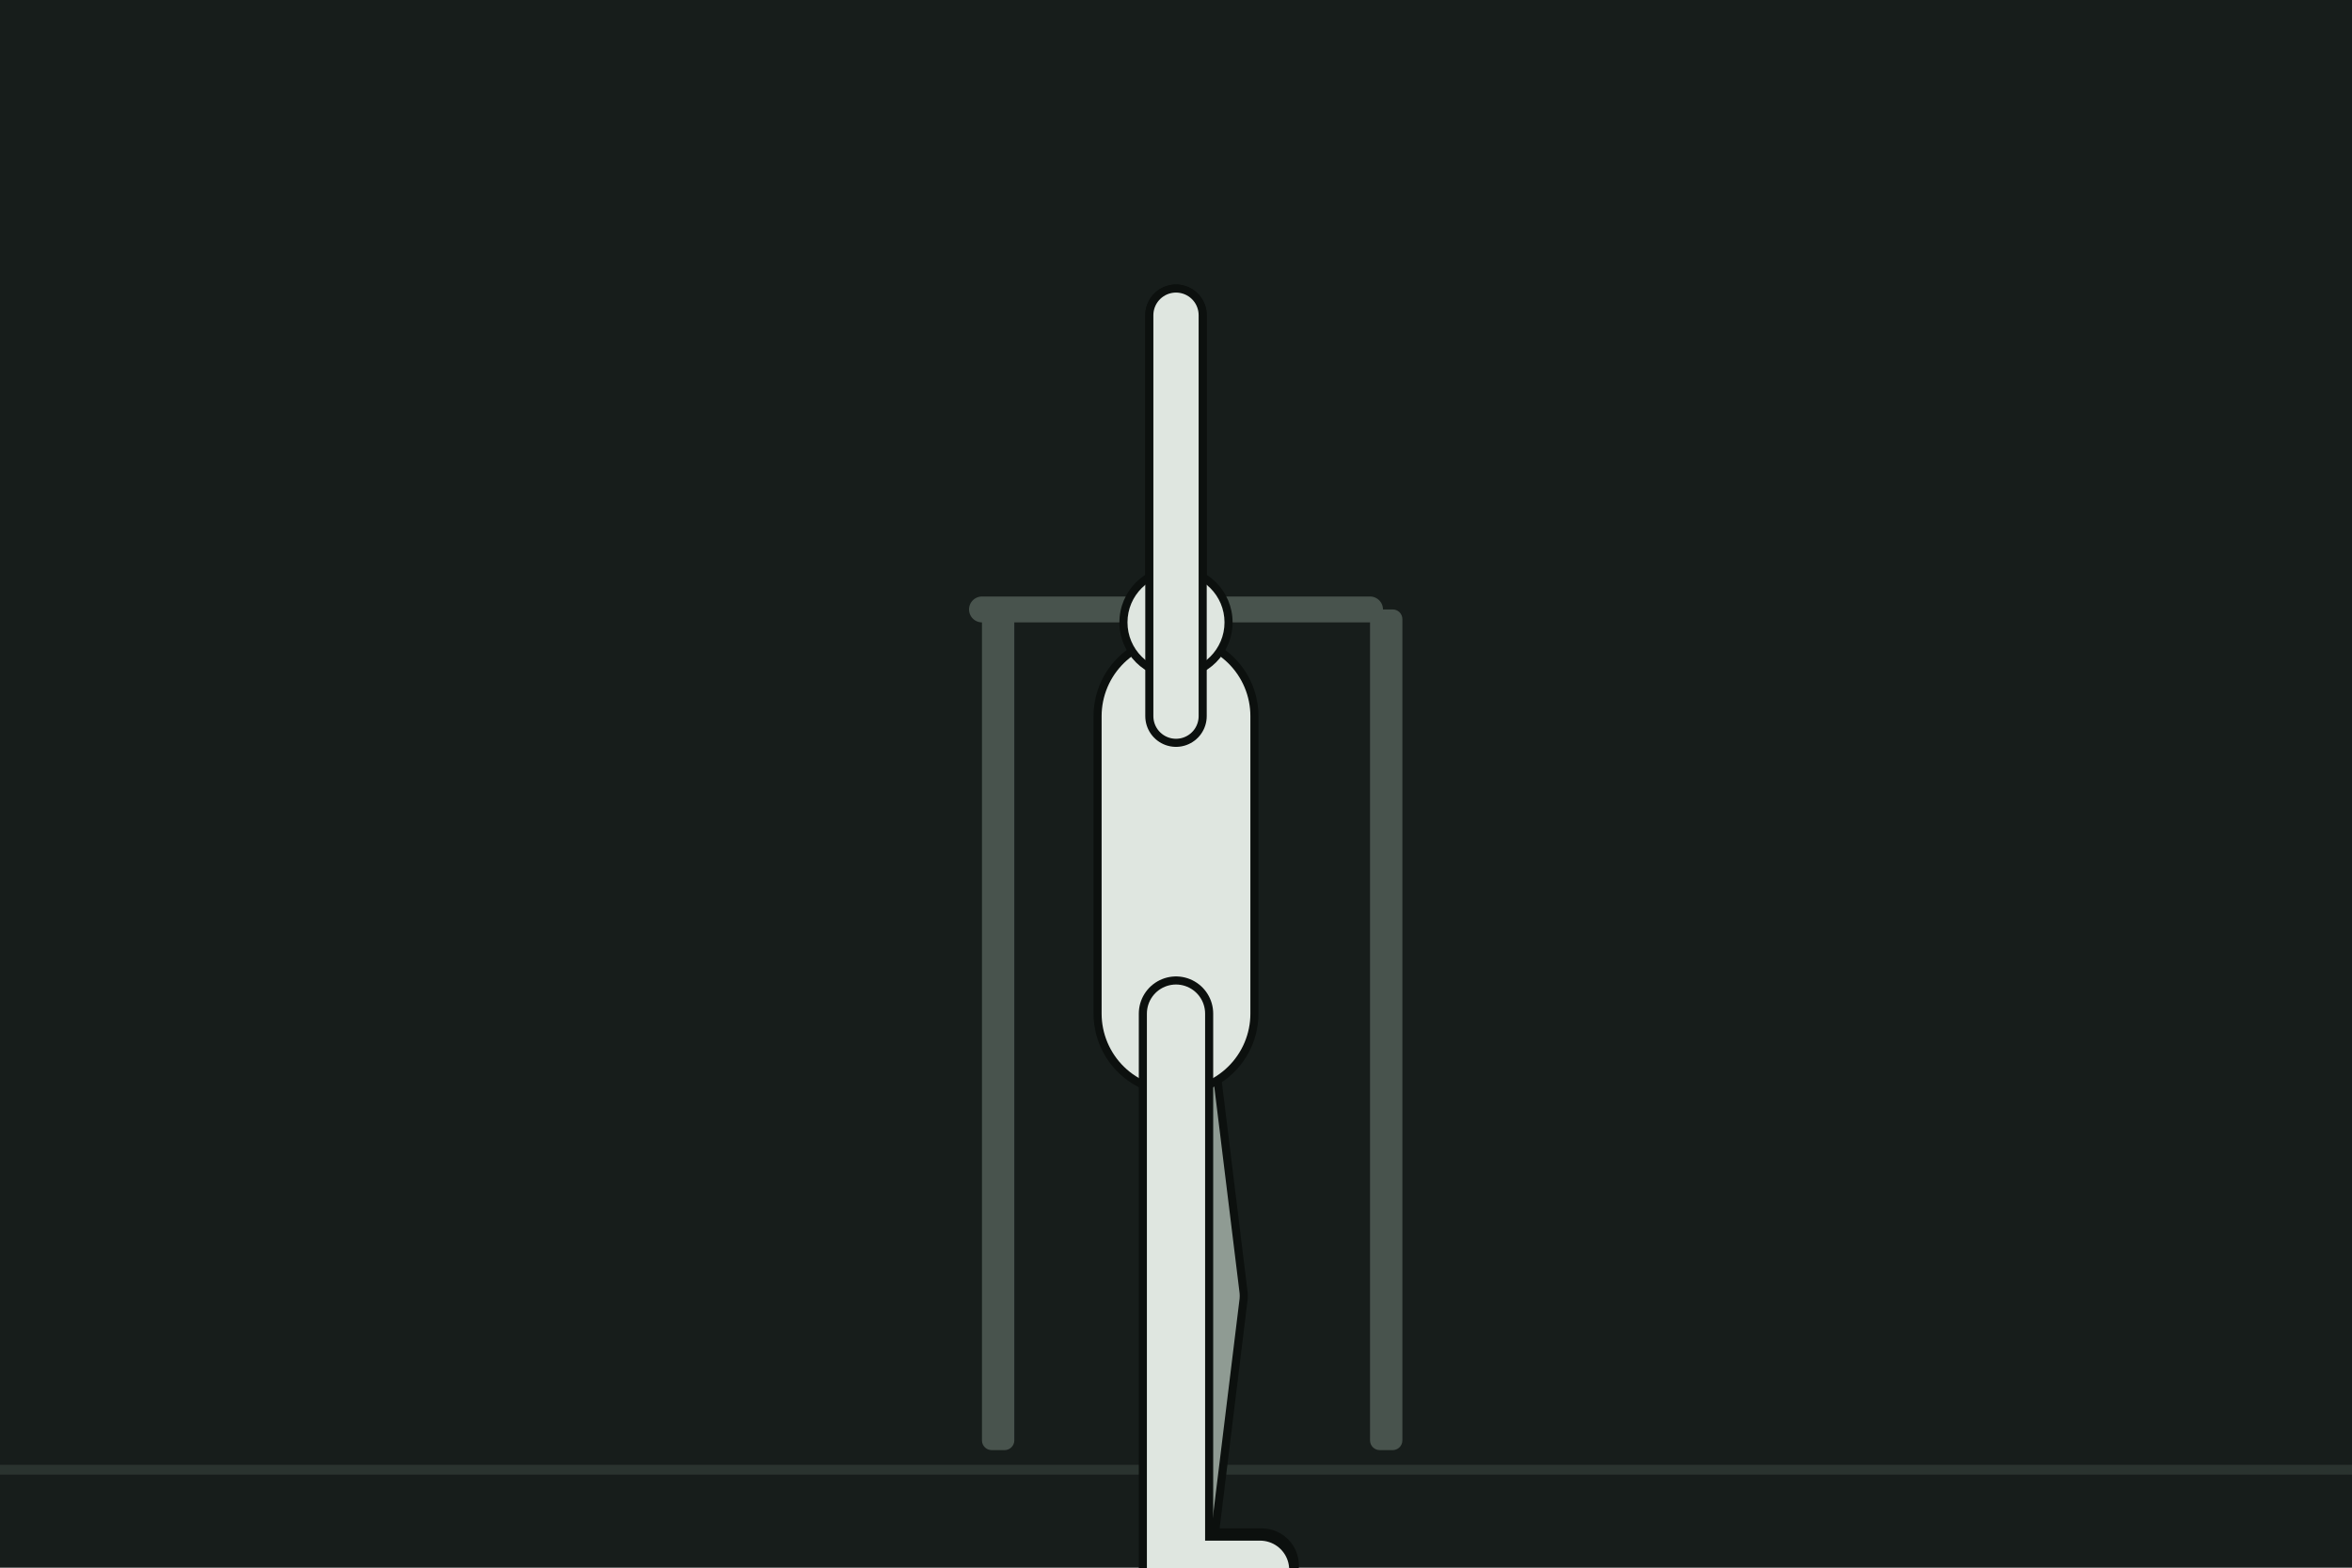
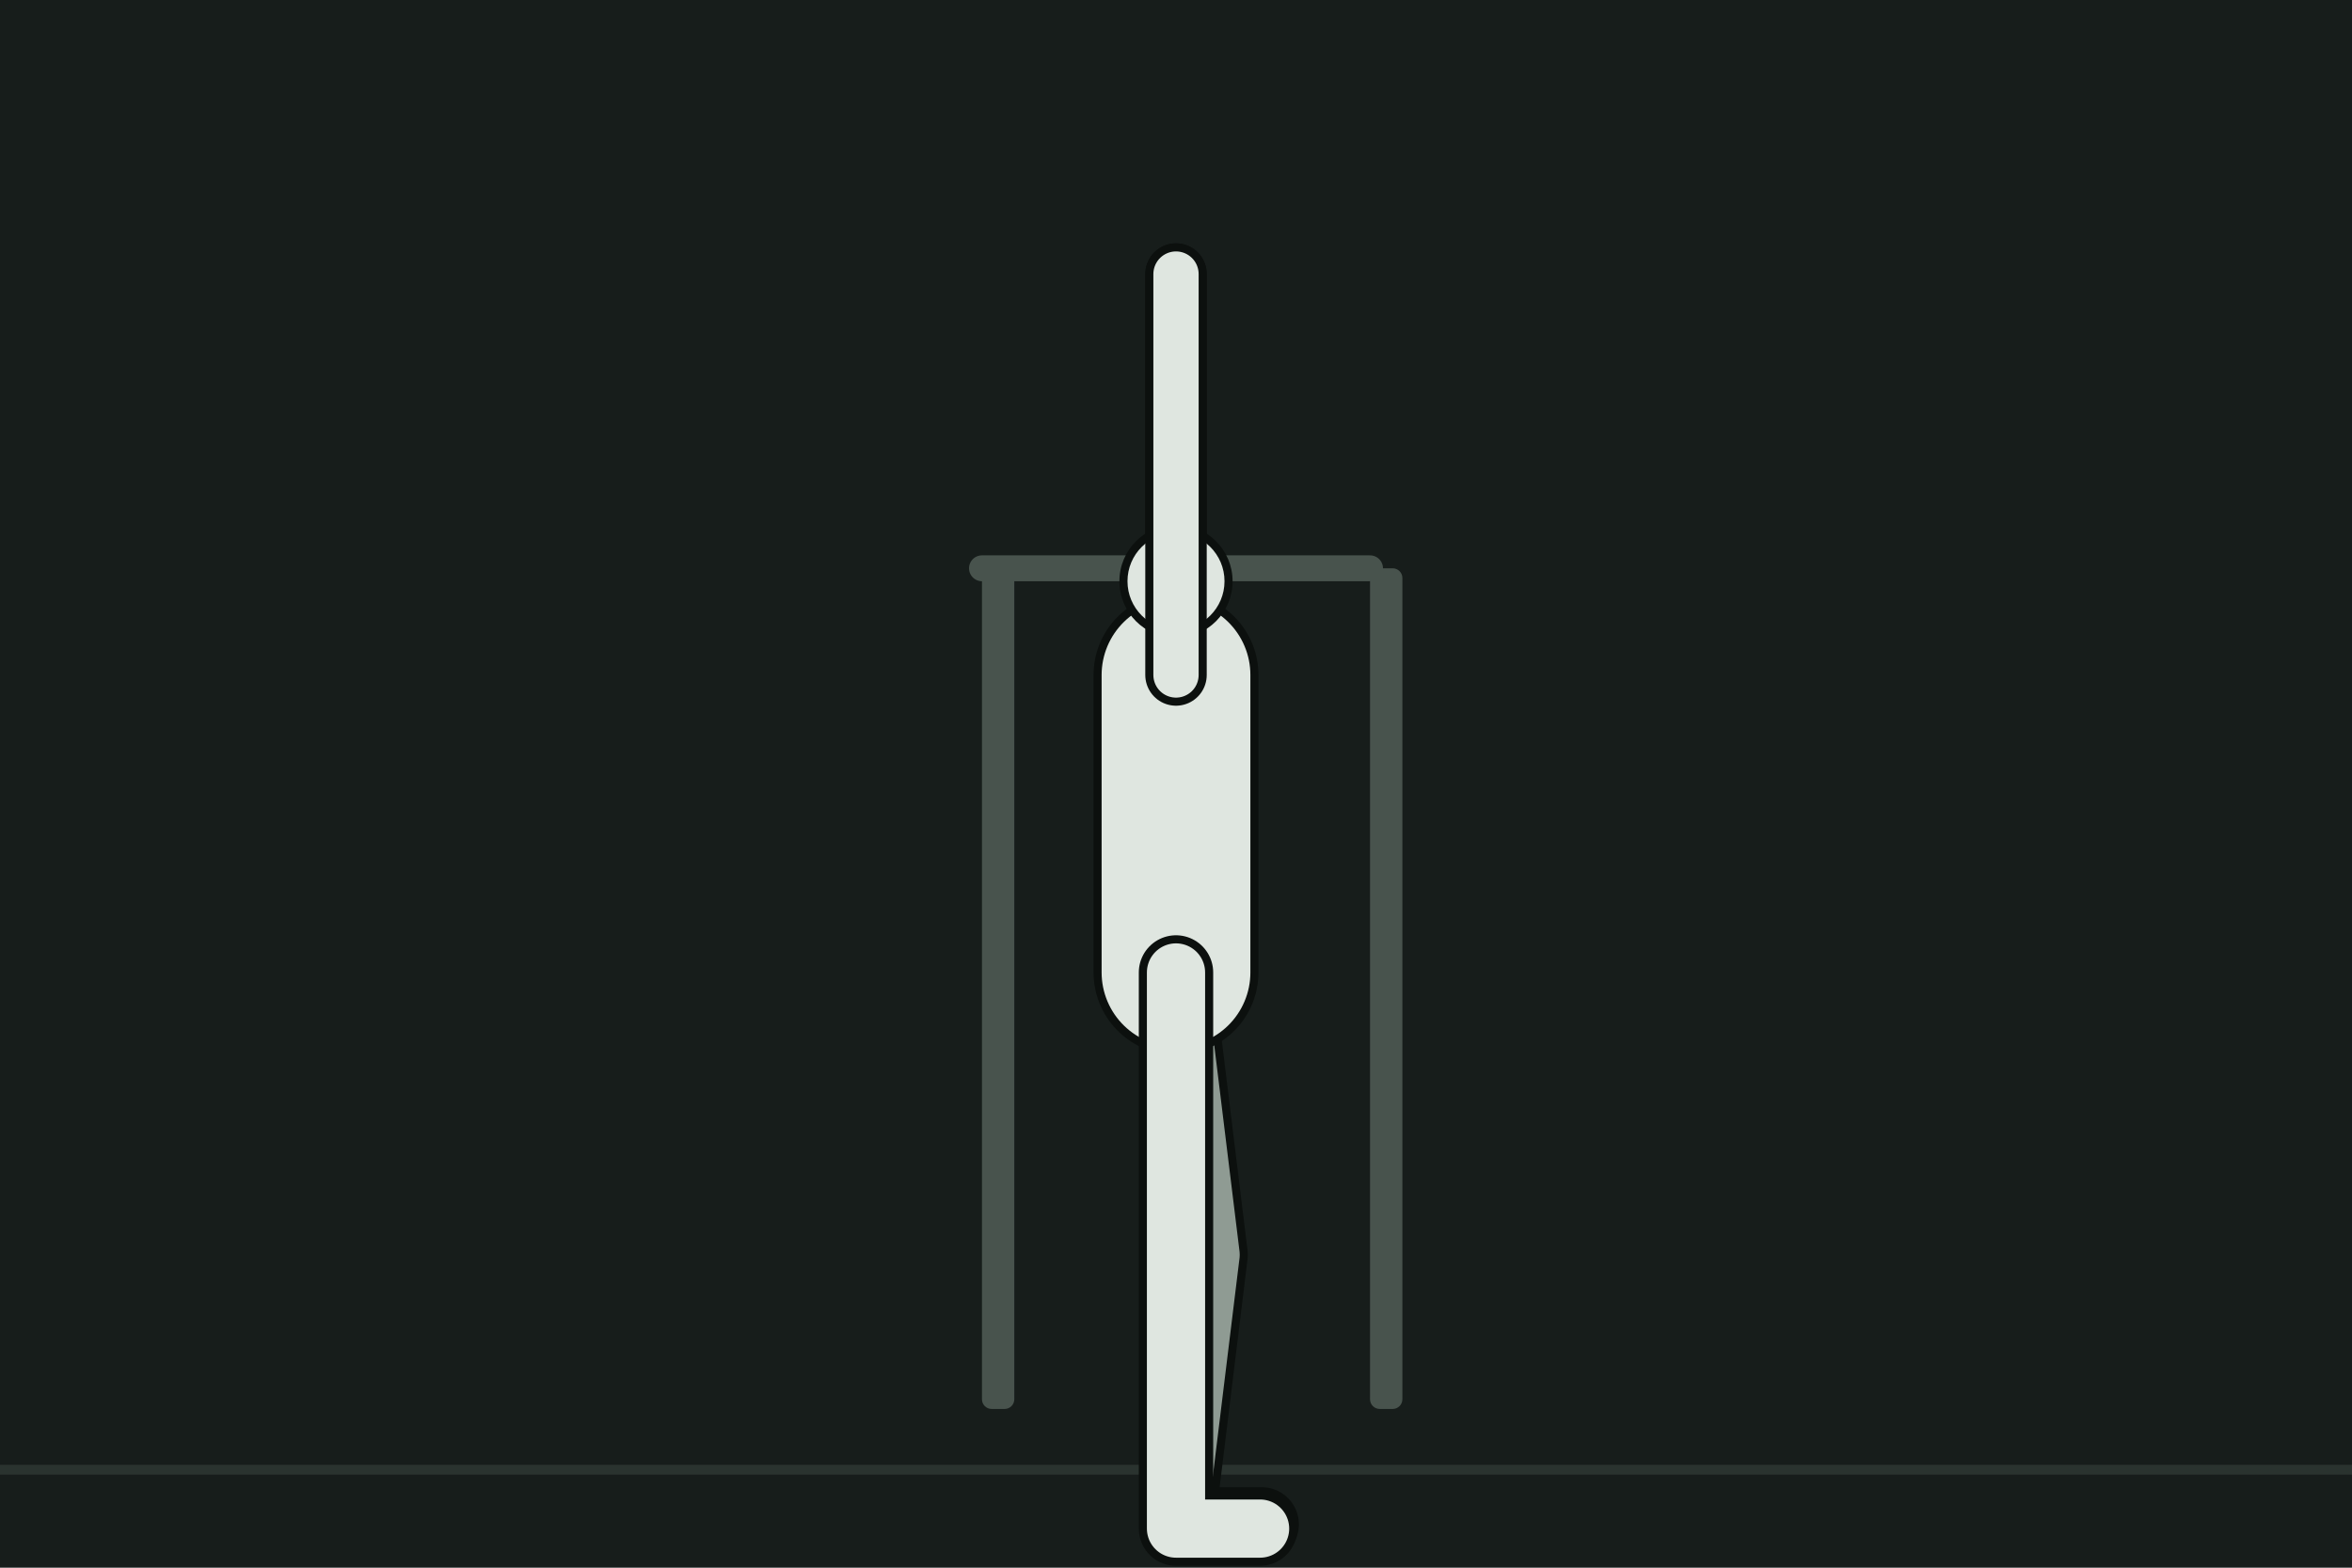
<svg xmlns="http://www.w3.org/2000/svg" viewBox="0 0 480 320" width="480" height="320" role="img" aria-label="dead-hang (start)">
  <rect width="480" height="320" fill="#171d1b" />
  <line x1="0" y1="300" x2="480" y2="300" stroke="#2a332f" stroke-width="2" />
-   <g transform="translate(81.6 104.6) scale(0.66)">
+   <g transform="translate(81.6 96.2) scale(0.66)">
    <line x1="180" y1="30" x2="300" y2="30" stroke="#48534d" stroke-width="8" stroke-linecap="round" />
    <rect x="180" y="30" width="10" height="260" rx="3" fill="#48534d" />
    <rect x="300" y="30" width="10" height="260" rx="3" fill="#48534d" />
    <polyline points="240,63 240,3 240,-51 240,-61" fill="none" stroke="#0c100e" stroke-width="19" stroke-linecap="round" stroke-linejoin="round" />
    <polyline points="240,63 240,3 240,-51 240,-61" fill="none" stroke="#8f9b93" stroke-width="14" stroke-linecap="round" stroke-linejoin="round" />
    <polyline points="240,155 250.7,242.3 240.5,325.7 266.5,325.7" fill="none" stroke="#0c100e" stroke-width="23" stroke-linecap="round" stroke-linejoin="round" />
    <polyline points="240,155 250.7,242.3 240.5,325.7 266.5,325.7" fill="none" stroke="#8f9b93" stroke-width="18" stroke-linecap="round" stroke-linejoin="round" />
    <polyline points="240,155 240,63" fill="none" stroke="#0c100e" stroke-width="51" stroke-linecap="round" stroke-linejoin="round" />
    <polyline points="240,155 240,63" fill="none" stroke="#dfe6e0" stroke-width="46" stroke-linecap="round" stroke-linejoin="round" />
    <polyline points="240,63 240,51" fill="none" stroke="#0c100e" stroke-width="17" stroke-linecap="round" stroke-linejoin="round" />
    <polyline points="240,63 240,51" fill="none" stroke="#dfe6e0" stroke-width="12" stroke-linecap="round" stroke-linejoin="round" />
    <circle cx="240" cy="34" r="17.5" fill="#0c100e" />
    <circle cx="240" cy="34" r="15" fill="#dfe6e0" />
    <polyline points="240,155 240,243 240,327 266,327" fill="none" stroke="#0c100e" stroke-width="23" stroke-linecap="round" stroke-linejoin="round" />
    <polyline points="240,155 240,243 240,327 266,327" fill="none" stroke="#dfe6e0" stroke-width="18" stroke-linecap="round" stroke-linejoin="round" />
    <polyline points="240,63 240,3 240,-51 240,-61" fill="none" stroke="#0c100e" stroke-width="19" stroke-linecap="round" stroke-linejoin="round" />
    <polyline points="240,63 240,3 240,-51 240,-61" fill="none" stroke="#dfe6e0" stroke-width="14" stroke-linecap="round" stroke-linejoin="round" />
  </g>
</svg>
